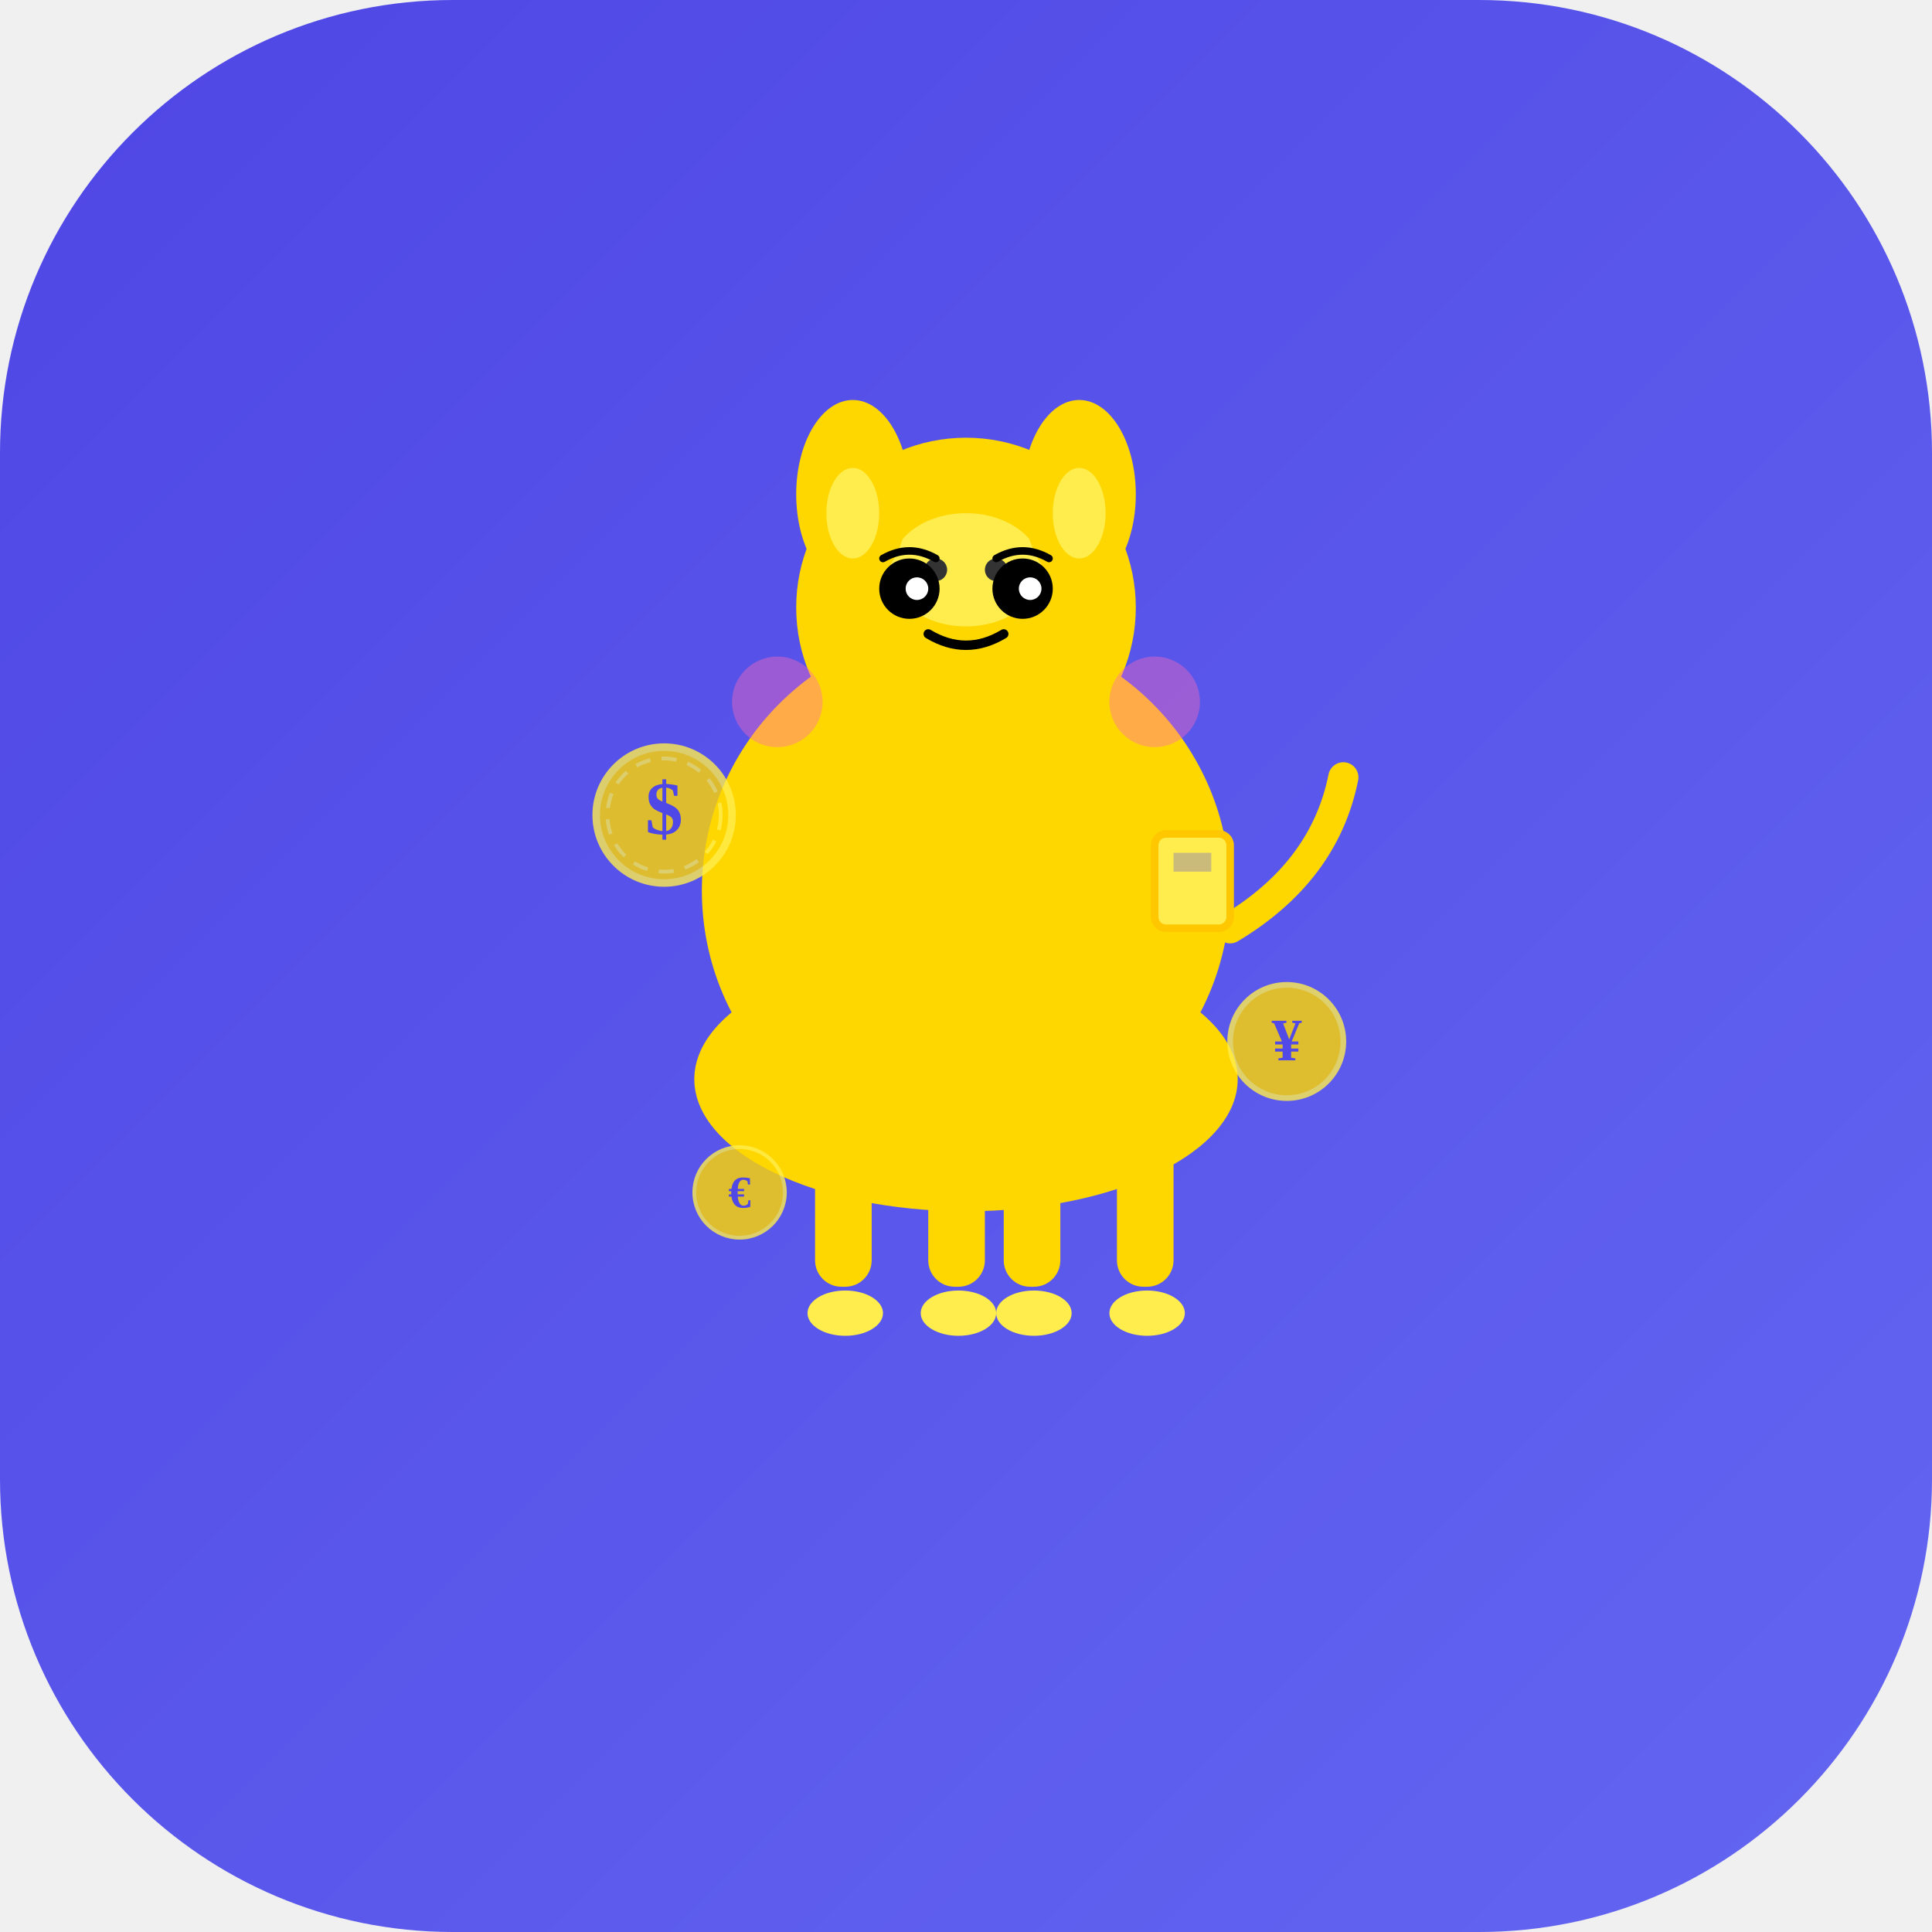
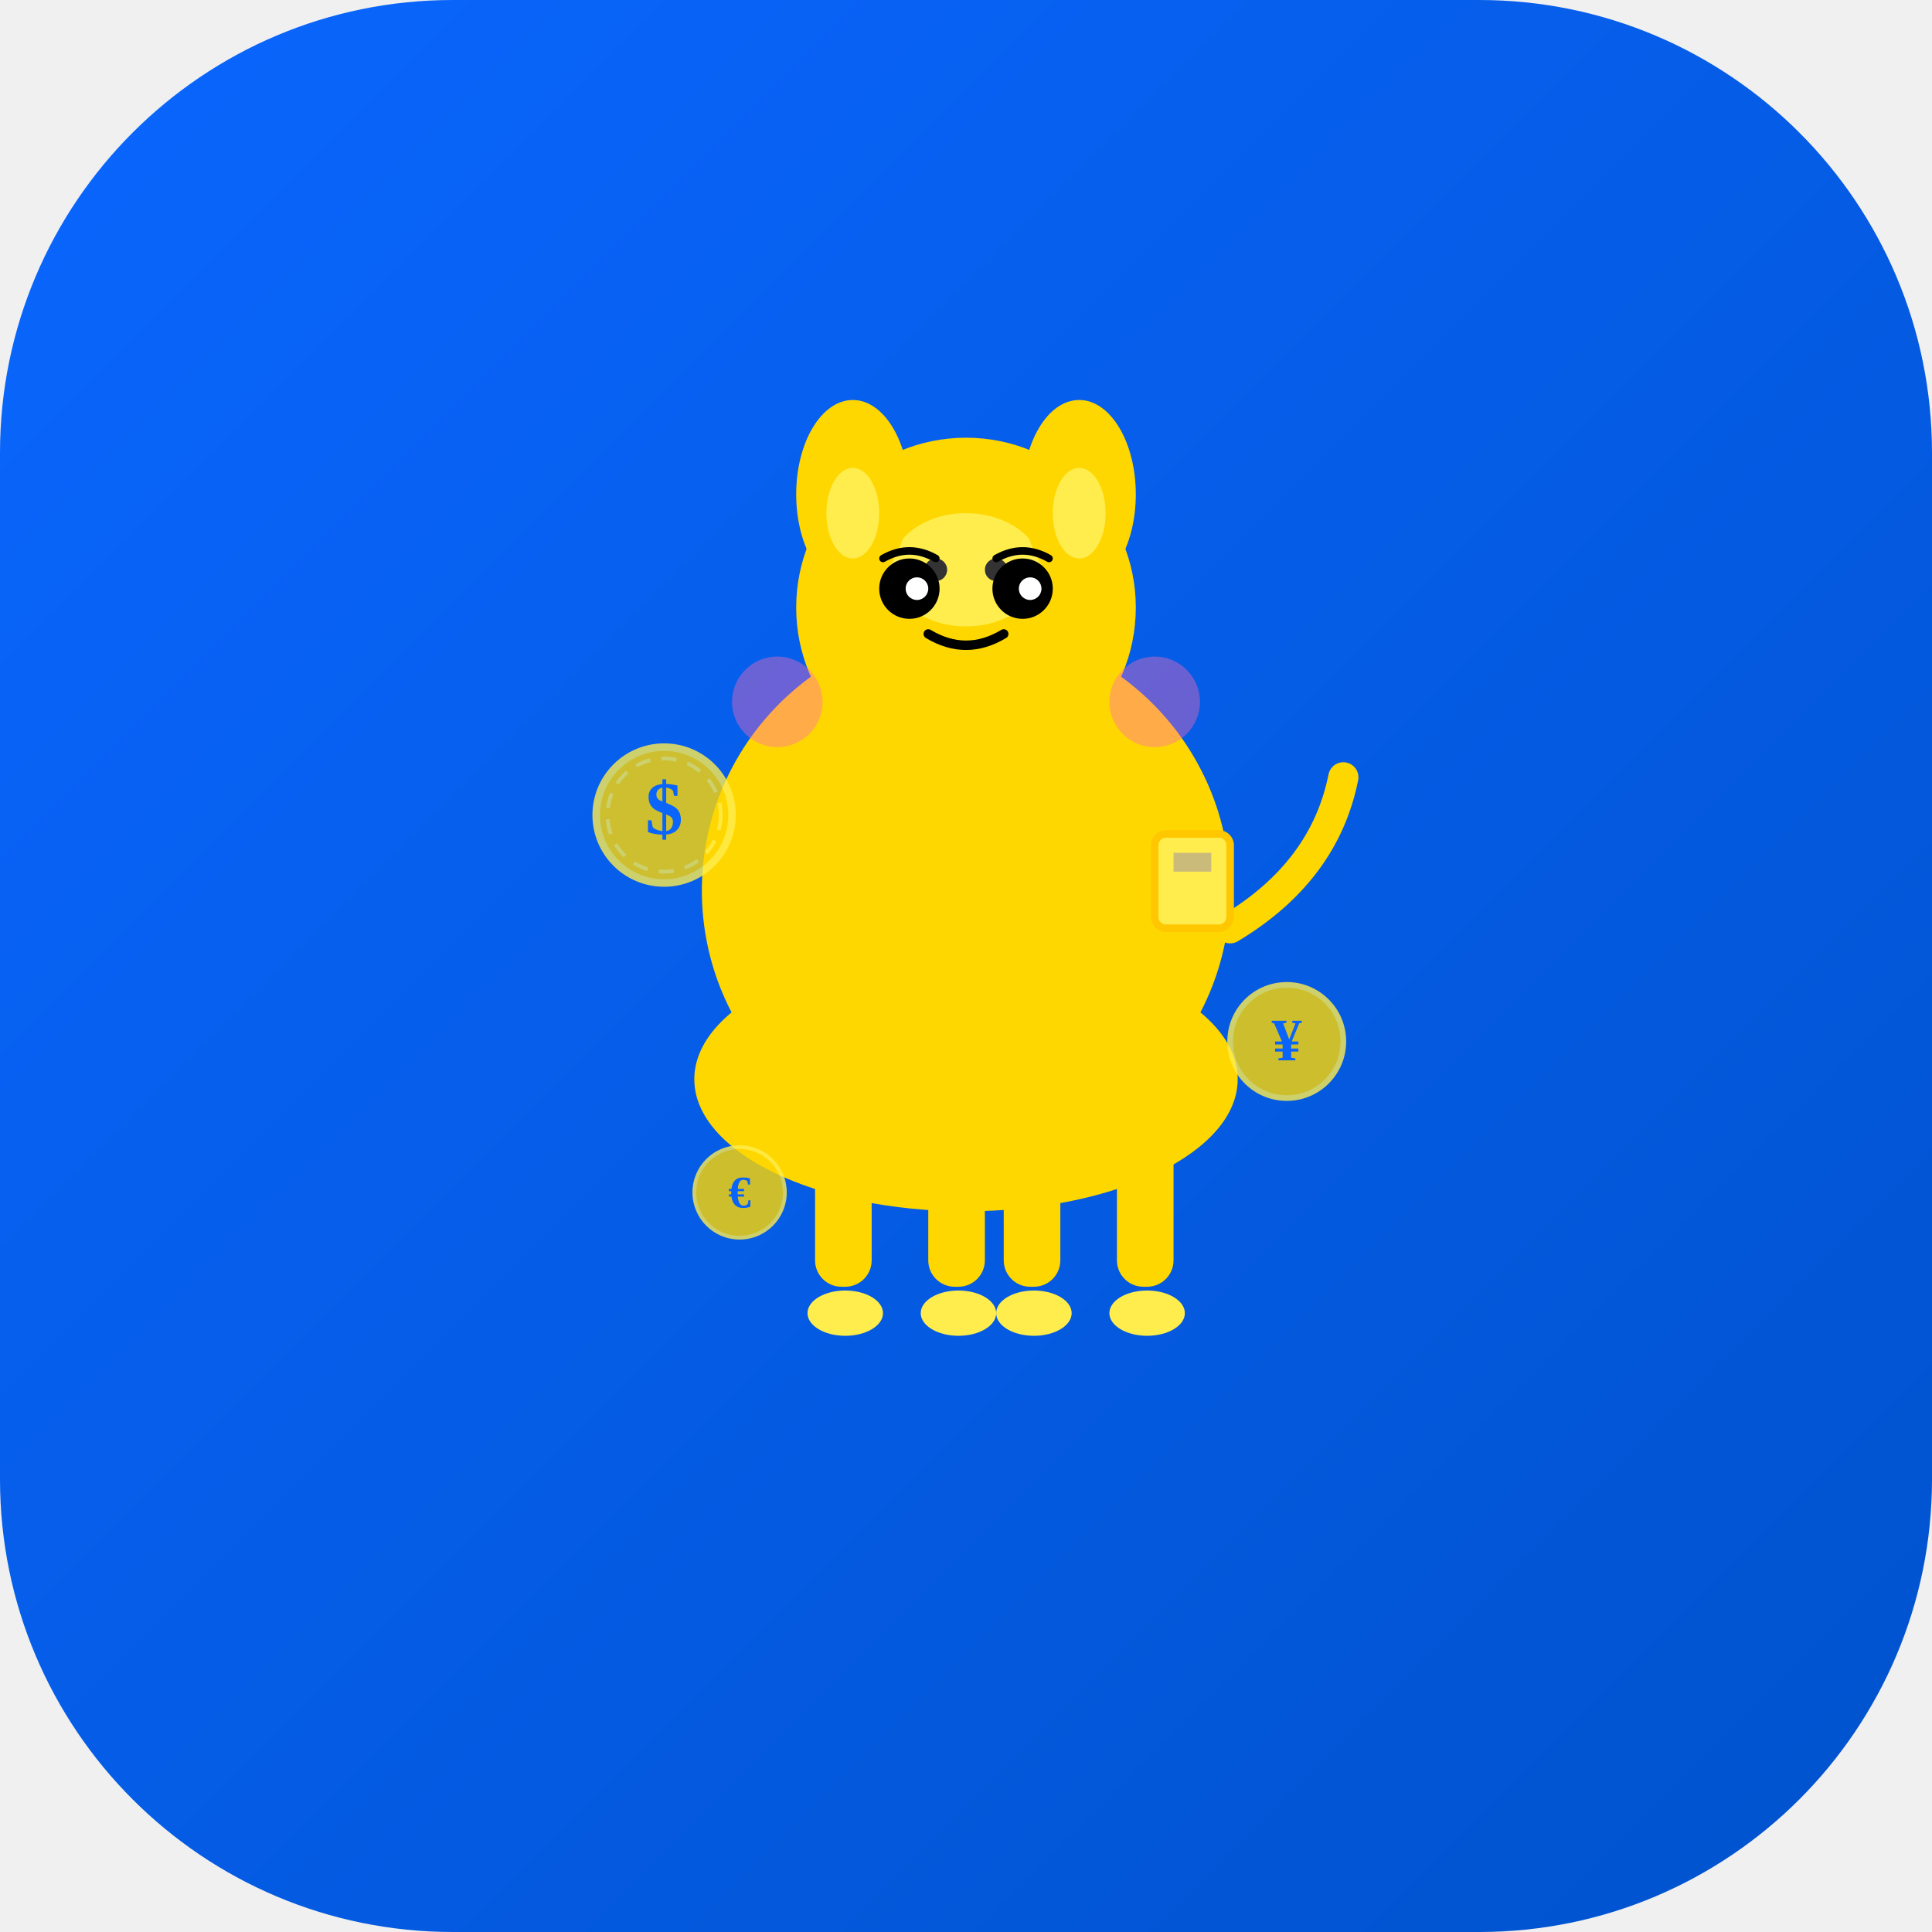
<svg xmlns="http://www.w3.org/2000/svg" viewBox="0 0 512 512">
  <defs>
    <linearGradient id="grad" x1="0%" y1="0%" x2="100%" y2="100%">
-       <stop offset="0%" style="stop-color:#4f46e5;stop-opacity:1" />
-       <stop offset="100%" style="stop-color:#6366f1;stop-opacity:1" />
+       <stop offset="0%" style="stop-color:#0a66ff;stop-opacity:1" />
+       <stop offset="100%" style="stop-color:#0052cc;stop-opacity:1" />
    </linearGradient>
  </defs>
  <rect width="512" height="512" fill="url(#grad)" rx="120" />
  <g transform="translate(256, 256)">
    <circle cx="0" cy="-20" r="70" fill="#ffd700" />
    <ellipse cx="0" cy="30" rx="72" ry="35" fill="#ffd700" />
    <circle cx="0" cy="-95" r="45" fill="#ffd700" />
    <ellipse cx="0" cy="-105" rx="20" ry="15" fill="#ffed4e" />
    <circle cx="-8" cy="-105" r="3" fill="#333" />
    <circle cx="8" cy="-105" r="3" fill="#333" />
    <ellipse cx="-30" cy="-125" rx="15" ry="25" fill="#ffd700" />
    <ellipse cx="30" cy="-125" rx="15" ry="25" fill="#ffd700" />
    <ellipse cx="-30" cy="-120" rx="7" ry="12" fill="#ffed4e" />
    <ellipse cx="30" cy="-120" rx="7" ry="12" fill="#ffed4e" />
    <circle cx="-15" cy="-100" r="8" fill="#000" />
    <circle cx="15" cy="-100" r="8" fill="#000" />
    <circle cx="-13" cy="-100" r="3" fill="#fff" />
    <circle cx="17" cy="-100" r="3" fill="#fff" />
    <path d="M -22 -108 Q -15 -112 -8 -108" stroke="#000" stroke-width="2" fill="none" stroke-linecap="round" />
    <path d="M 8 -108 Q 15 -112 22 -108" stroke="#000" stroke-width="2" fill="none" stroke-linecap="round" />
    <path d="M -10 -88 Q 0 -82 10 -88" stroke="#000" stroke-width="2.5" fill="none" stroke-linecap="round" />
    <rect x="-40" y="45" width="15" height="40" rx="7" fill="#ffd700" />
    <rect x="-10" y="45" width="15" height="40" rx="7" fill="#ffd700" />
    <rect x="10" y="45" width="15" height="40" rx="7" fill="#ffd700" />
    <rect x="40" y="45" width="15" height="40" rx="7" fill="#ffd700" />
    <ellipse cx="-32" cy="92" rx="10" ry="6" fill="#ffed4e" />
    <ellipse cx="-2" cy="92" rx="10" ry="6" fill="#ffed4e" />
    <ellipse cx="18" cy="92" rx="10" ry="6" fill="#ffed4e" />
    <ellipse cx="48" cy="92" rx="10" ry="6" fill="#ffed4e" />
    <path d="M 70 -10 Q 95 -25 100 -50" stroke="#ffd700" stroke-width="8" fill="none" stroke-linecap="round" />
    <g>
      <rect x="50" y="-35" width="20" height="25" rx="3" fill="#ffed4e" stroke="#ffc700" stroke-width="2" />
      <rect x="55" y="-30" width="10" height="5" fill="#4f46e5" opacity="0.3" />
    </g>
    <g opacity="0.8">
      <circle cx="-80" cy="-40" r="18" fill="#ffd700" stroke="#ffed4e" stroke-width="2" />
      <circle cx="-80" cy="-40" r="15" fill="none" stroke="#ffed4e" stroke-width="1" stroke-dasharray="4,3" />
-       <text x="-80" y="-35" font-size="20" font-weight="bold" fill="#4f46e5" text-anchor="middle">$</text>
+       <text x="-80" y="-35" font-size="20" font-weight="bold" fill="#0a66ff" text-anchor="middle">$</text>
      <circle cx="85" cy="20" r="15" fill="#ffd700" stroke="#ffed4e" stroke-width="1.5" />
-       <text x="85" y="25" font-size="16" font-weight="bold" fill="#4f46e5" text-anchor="middle">¥</text>
+       <text x="85" y="25" font-size="16" font-weight="bold" fill="#0a66ff" text-anchor="middle">¥</text>
      <circle cx="-60" cy="60" r="12" fill="#ffd700" stroke="#ffed4e" stroke-width="1" />
-       <text x="-60" y="64" font-size="12" font-weight="bold" fill="#4f46e5" text-anchor="middle">€</text>
+       <text x="-60" y="64" font-size="12" font-weight="bold" fill="#0a66ff" text-anchor="middle">€</text>
    </g>
    <circle cx="-50" cy="-70" r="12" fill="#ff69b4" opacity="0.4" />
    <circle cx="50" cy="-70" r="12" fill="#ff69b4" opacity="0.4" />
  </g>
</svg>
